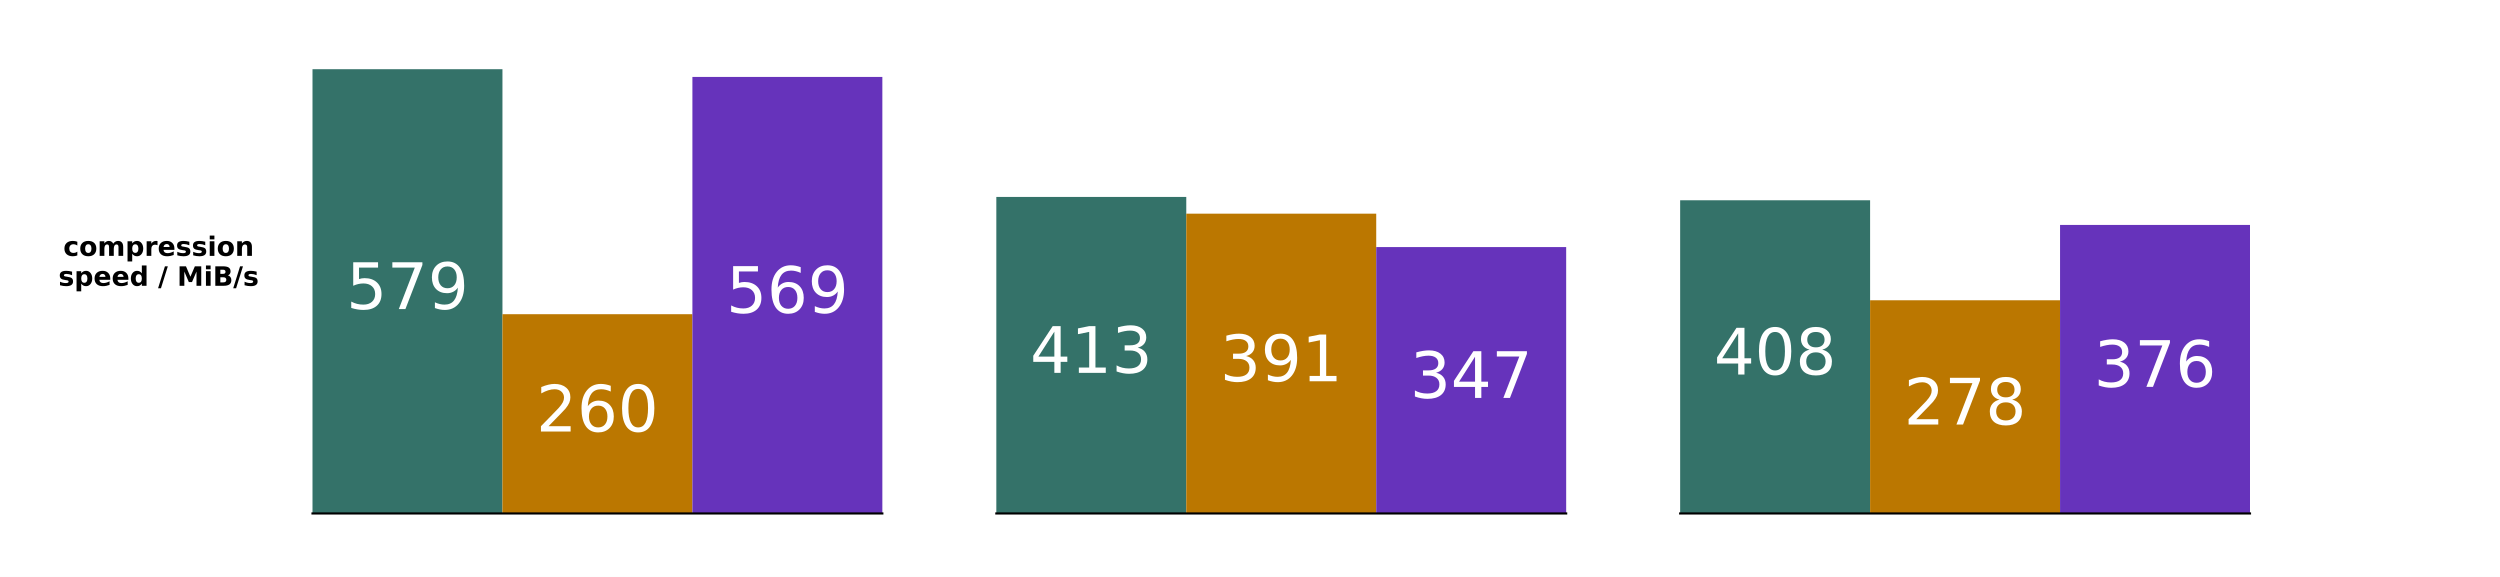
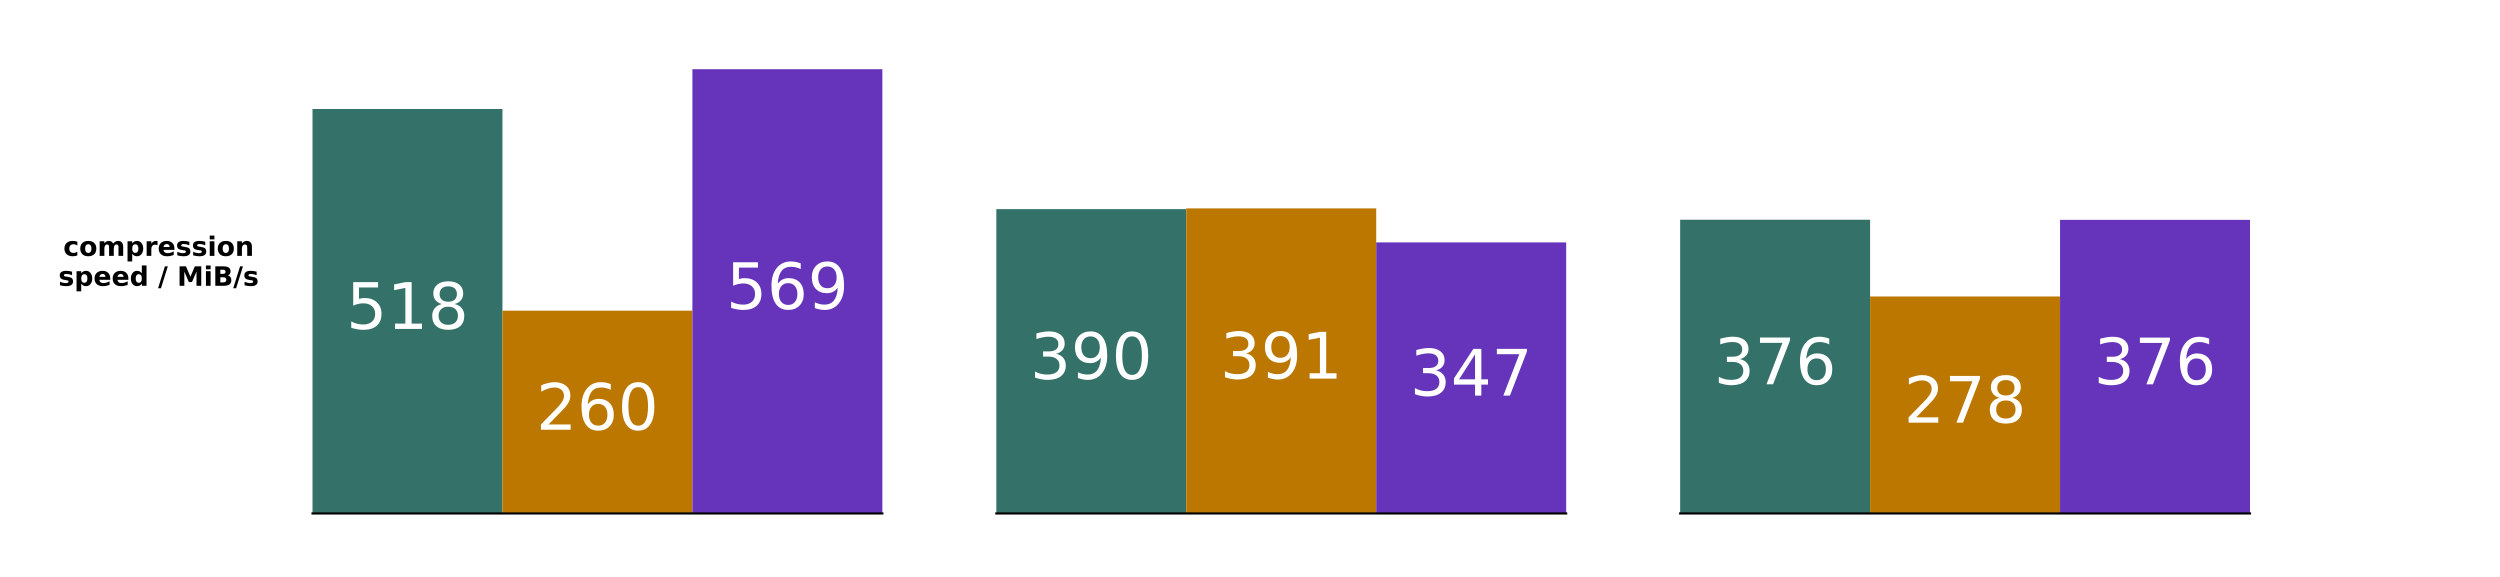
<svg xmlns="http://www.w3.org/2000/svg" xmlns:xlink="http://www.w3.org/1999/xlink" width="1248" height="288" viewBox="0 0 936 216">
  <defs>
    <style>
            *{stroke-linejoin:round;stroke-linecap:butt}
        </style>
  </defs>
  <g id="figure_1">
    <path id="patch_1" d="M0 216h936V0H0z" style="fill:#fff" />
    <g id="axes_1">
      <path id="patch_2" d="M117 192.24h213.353V25.92H117z" style="fill:#fff" />
-       <path id="patch_3" d="M117 192.24h71.118V25.92H117z" clip-path="url(#p1f77088402)" style="fill:#347269" />
-       <path id="patch_4" d="M188.118 192.24h71.117v-74.608h-71.117z" clip-path="url(#p1f77088402)" style="fill:#b70" />
-       <path id="patch_5" d="M259.235 192.24h71.118V28.795h-71.118z" clip-path="url(#p1f77088402)" style="fill:#63b" />
+       <path id="patch_3" d="M117 192.24h71.118V40.802H117z" clip-path="url(#pc7f2e6397d)" style="fill:#347269" />
+       <path id="patch_4" d="M188.118 192.24h71.117v-75.92h-71.117z" clip-path="url(#pc7f2e6397d)" style="fill:#b70" />
+       <path id="patch_5" d="M259.235 192.24h71.118V25.92h-71.118z" clip-path="url(#pc7f2e6397d)" style="fill:#63b" />
      <g id="matplotlib.axis_2">
        <g id="text_1">
          <g transform="matrix(.1 0 0 -.1 23.69 95.802)">
            <defs>
              <path id="DejaVuSans-Bold-63" d="M3366 3391v-913q-228 156-458 231t-477 75q-468 0-729-273t-261-764 261-765q261-273 729-273 263 0 499 78 236 79 436 232V103Q3103 6 2833-42q-270-49-542-49-947 0-1482 486-534 486-534 1352t534 1351q535 486 1482 486 275 0 542-48t533-145" transform="scale(.01563)" />
              <path id="DejaVuSans-Bold-6f" d="M2203 2784q-372 0-567-267t-195-770 195-771q195-267 567-267 366 0 559 267 194 268 194 771t-194 770q-193 267-559 267m0 800q903 0 1411-488 508-487 508-1349 0-863-508-1351Q3106-91 2203-91q-906 0-1417 487-511 488-511 1351 0 862 511 1349 511 488 1417 488" transform="scale(.01563)" />
              <path id="DejaVuSans-Bold-6d" d="M3781 2919q213 325 505 495t642 170q603 0 919-372 316-371 316-1081V0H5038v1825q3 41 4 84 2 44 2 125 0 372-110 539-109 168-353 168-318 0-492-263-173-262-180-759V0H2784v1825q0 581-100 748-100 168-356 168-322 0-497-264t-175-755V0H531v3500h1125v-512q207 296 474 446t589 150q362 0 640-175 279-175 422-490" transform="scale(.01563)" />
              <path id="DejaVuSans-Bold-70" d="M1656 506v-1837H538v4831h1118v-512q232 306 513 451t647 145q647 0 1062-514 416-514 416-1323T3878 423Q3463-91 2816-91q-366 0-647 145-281 146-513 452m744 2266q-359 0-552-264-192-264-192-761t192-761q193-264 552-264t548 262q190 263 190 763t-190 762q-189 263-548 263" transform="scale(.01563)" />
              <path id="DejaVuSans-Bold-72" d="M3138 2547q-147 69-293 101-145 33-292 33-431 0-664-277-233-276-233-791V0H538v3500h1118v-575q216 344 495 501 280 158 671 158 56 0 121-5 66-4 191-20z" transform="scale(.01563)" />
              <path id="DejaVuSans-Bold-65" d="M4031 1759v-318H1416q40-394 284-591t681-197q353 0 723 105 371 105 762 317V213Q3469 63 3072-14t-794-77q-950 0-1477 483-526 483-526 1355 0 856 517 1346 517 491 1424 491 825 0 1320-497 495-496 495-1328m-1150 372q0 319-186 514-186 196-486 196-325 0-528-183t-253-527z" transform="scale(.01563)" />
              <path id="DejaVuSans-Bold-73" d="M3272 3391v-850q-359 150-694 225-334 75-631 75-319 0-474-80-154-80-154-245 0-135 117-207 117-71 420-106l197-28q860-109 1156-359 297-250 297-785 0-559-413-841Q2681-91 1863-91q-347 0-718 55-370 55-761 164v850q335-162 686-244 352-81 714-81 329 0 494 90 166 91 166 270 0 150-114 223t-455 114l-197 25q-747 94-1047 347t-300 769q0 556 381 824 382 269 1169 269 310 0 650-47 341-46 741-146" transform="scale(.01563)" />
              <path id="DejaVuSans-Bold-69" d="M538 3500h1118V0H538zm0 1363h1118v-913H538z" transform="scale(.01563)" />
              <path id="DejaVuSans-Bold-6e" d="M4056 2131V0H2931v1631q0 453-20 625t-70 253q-66 110-179 171-112 61-256 61-350 0-550-271-200-270-200-748V0H538v3500h1118v-512q253 306 537 451 285 145 629 145 606 0 920-372 314-371 314-1081" transform="scale(.01563)" />
            </defs>
            <use xlink:href="#DejaVuSans-Bold-63" />
            <use xlink:href="#DejaVuSans-Bold-6f" x="59.277" />
            <use xlink:href="#DejaVuSans-Bold-6d" x="127.979" />
            <use xlink:href="#DejaVuSans-Bold-70" x="232.178" />
            <use xlink:href="#DejaVuSans-Bold-72" x="303.76" />
            <use xlink:href="#DejaVuSans-Bold-65" x="353.076" />
            <use xlink:href="#DejaVuSans-Bold-73" x="420.898" />
            <use xlink:href="#DejaVuSans-Bold-73" x="480.42" />
            <use xlink:href="#DejaVuSans-Bold-69" x="539.941" />
            <use xlink:href="#DejaVuSans-Bold-6f" x="574.219" />
            <use xlink:href="#DejaVuSans-Bold-6e" x="642.92" />
          </g>
          <g transform="matrix(.1 0 0 -.1 21.867 107)">
            <defs>
              <path id="DejaVuSans-Bold-64" d="M2919 2988v1875h1125V0H2919v506q-231-309-510-453-278-144-643-144-647 0-1063 514-415 515-415 1324t415 1323q416 514 1063 514 362 0 642-145t511-451M2181 722q360 0 549 262 189 263 189 763t-189 762q-189 263-549 263-356 0-545-263-189-262-189-762t189-763q189-262 545-262" transform="scale(.01563)" />
              <path id="DejaVuSans-Bold-2f" d="M1644 4666h694L691-594H0z" transform="scale(.01563)" />
              <path id="DejaVuSans-Bold-4d" d="M588 4666h1531l1062-2497 1069 2497h1528V0H4641v3413L3566 897h-763L1728 3413V0H588z" transform="scale(.01563)" />
              <path id="DejaVuSans-Bold-42" d="M2456 2859q285 0 431 125 147 125 147 369 0 241-147 367-146 127-431 127h-665v-988zm41-2040q362 0 545 153t183 462q0 304-181 455-181 152-547 152h-706V819zm1119 1678q387-113 599-416 213-303 213-743 0-675-456-1007Q3516 0 2584 0H588v4666h1806q972 0 1408-294t436-941q0-340-160-579-159-239-462-355" transform="scale(.01563)" />
            </defs>
            <use xlink:href="#DejaVuSans-Bold-73" />
            <use xlink:href="#DejaVuSans-Bold-70" x="59.521" />
            <use xlink:href="#DejaVuSans-Bold-65" x="131.104" />
            <use xlink:href="#DejaVuSans-Bold-65" x="198.926" />
            <use xlink:href="#DejaVuSans-Bold-64" x="266.748" />
            <use xlink:href="#DejaVuSans-Bold-2f" x="373.145" />
            <use xlink:href="#DejaVuSans-Bold-4d" x="444.482" />
            <use xlink:href="#DejaVuSans-Bold-69" x="543.994" />
            <use xlink:href="#DejaVuSans-Bold-42" x="578.271" />
            <use xlink:href="#DejaVuSans-Bold-2f" x="654.492" />
            <use xlink:href="#DejaVuSans-Bold-73" x="691.016" />
          </g>
        </g>
      </g>
      <path id="patch_6" d="M117 192.24h213.353" style="fill:none;stroke:#000;stroke-width:.8;stroke-linejoin:miter;stroke-linecap:square" />
-       <g id="text_2" style="fill:#fff" transform="matrix(.24 0 0 -.24 129.654 115.703)">
+       <g id="text_2" style="fill:#fff" transform="matrix(.24 0 0 -.24 129.654 123.143)">
        <defs>
          <path id="DejaVuSans-35" d="M691 4666h2478v-532H1269V2991q137 47 274 70 138 23 276 23 781 0 1237-428 457-428 457-1159 0-753-469-1171Q2575-91 1722-91q-294 0-599 50Q819 9 494 109v635q281-153 581-228t634-75q541 0 856 284 316 284 316 772 0 487-316 771-315 285-856 285-253 0-505-56-251-56-513-175z" transform="scale(.01563)" />
-           <path id="DejaVuSans-37" d="M525 4666h3000v-269L1831 0h-659l1594 4134H525z" transform="scale(.01563)" />
-           <path id="DejaVuSans-39" d="M703 97v575q238-113 481-172 244-59 479-59 625 0 954 420 330 420 377 1277-181-269-460-413-278-144-615-144-700 0-1108 423-408 424-408 1159 0 718 425 1152 425 435 1131 435 810 0 1236-621 427-620 427-1801 0-1103-524-1761Q2575-91 1691-91q-238 0-482 47Q966 3 703 97m1256 1978q425 0 673 290 249 291 249 798 0 503-249 795-248 292-673 292t-673-292-248-795q0-507 248-798 248-290 673-290" transform="scale(.01563)" />
+           <path id="DejaVuSans-31" d="M794 531h1031v3560L703 3866v575l1116 225h631V531h1031V0H794z" transform="scale(.01563)" />
+           <path id="DejaVuSans-38" d="M2034 2216q-450 0-708-241-257-241-257-662 0-422 257-663 258-241 708-241t709 242q260 243 260 662 0 421-258 662-257 241-711 241m-631 268q-406 100-633 378-226 279-226 679 0 559 398 884 399 325 1092 325 697 0 1094-325t397-884q0-400-227-679-226-278-629-378 456-106 710-416 255-309 255-755 0-679-414-1042Q2806-91 2034-91q-771 0-1186 362-414 363-414 1042 0 446 256 755 257 310 713 416m-231 997q0-362 226-565 227-203 636-203 407 0 636 203 230 203 230 565 0 363-230 566-229 203-636 203-409 0-636-203-226-203-226-566" transform="scale(.01563)" />
        </defs>
        <use xlink:href="#DejaVuSans-35" />
-         <use xlink:href="#DejaVuSans-37" x="63.623" />
-         <use xlink:href="#DejaVuSans-39" x="127.246" />
+         <use xlink:href="#DejaVuSans-31" x="63.623" />
+         <use xlink:href="#DejaVuSans-38" x="127.246" />
      </g>
-       <g id="text_3" style="fill:#fff" transform="matrix(.24 0 0 -.24 200.771 161.559)">
+       <g id="text_3" style="fill:#fff" transform="matrix(.24 0 0 -.24 200.771 160.902)">
        <defs>
          <path id="DejaVuSans-32" d="M1228 531h2203V0H469v531q359 372 979 998 621 627 780 809 303 340 423 576 121 236 121 464 0 372-261 606-261 235-680 235-297 0-627-103-329-103-704-313v638q381 153 712 231 332 78 607 78 725 0 1156-363 431-362 431-968 0-288-108-546-107-257-392-607-78-91-497-524-418-433-1181-1211" transform="scale(.01563)" />
          <path id="DejaVuSans-36" d="M2113 2584q-425 0-674-291-248-290-248-796 0-503 248-796 249-292 674-292t673 292q248 293 248 796 0 506-248 796-248 291-673 291m1253 1979v-575q-238 112-480 171-242 60-480 60-625 0-955-422-329-422-376-1275 184 272 462 417 279 145 613 145 703 0 1111-427 408-426 408-1160 0-719-425-1154Q2819-91 2113-91q-810 0-1238 620-428 621-428 1799 0 1106 525 1764t1409 658q238 0 480-47t505-140" transform="scale(.01563)" />
          <path id="DejaVuSans-30" d="M2034 4250q-487 0-733-480-245-479-245-1442 0-959 245-1439 246-480 733-480 491 0 736 480 246 480 246 1439 0 963-246 1442-245 480-736 480m0 500q785 0 1199-621 414-620 414-1801 0-1178-414-1799Q2819-91 2034-91q-784 0-1198 620-414 621-414 1799 0 1181 414 1801 414 621 1198 621" transform="scale(.01563)" />
        </defs>
        <use xlink:href="#DejaVuSans-32" />
        <use xlink:href="#DejaVuSans-36" x="63.623" />
        <use xlink:href="#DejaVuSans-30" x="127.246" />
      </g>
-       <g id="text_4" style="fill:#fff" transform="matrix(.24 0 0 -.24 271.89 117.14)">
+       <g id="text_4" style="fill:#fff" transform="matrix(.24 0 0 -.24 271.89 115.703)">
+         <defs>
+           <path id="DejaVuSans-39" d="M703 97v575q238-113 481-172 244-59 479-59 625 0 954 420 330 420 377 1277-181-269-460-413-278-144-615-144-700 0-1108 423-408 424-408 1159 0 718 425 1152 425 435 1131 435 810 0 1236-621 427-620 427-1801 0-1103-524-1761Q2575-91 1691-91q-238 0-482 47Q966 3 703 97m1256 1978q425 0 673 290 249 291 249 798 0 503-249 795-248 292-673 292t-673-292-248-795q0-507 248-798 248-290 673-290" transform="scale(.01563)" />
+         </defs>
        <use xlink:href="#DejaVuSans-35" />
        <use xlink:href="#DejaVuSans-36" x="63.623" />
        <use xlink:href="#DejaVuSans-39" x="127.246" />
      </g>
    </g>
    <g id="axes_2">
      <path id="patch_7" d="M373.024 192.24h213.352V25.92H373.024z" style="fill:#fff" />
-       <path id="patch_8" d="M373.024 192.24h71.117V73.73h-71.117z" clip-path="url(#pbeaf320909)" style="fill:#347269" />
-       <path id="patch_9" d="M444.141 192.24h71.118V79.994H444.14z" clip-path="url(#pbeaf320909)" style="fill:#b70" />
-       <path id="patch_10" d="M515.259 192.24h71.117V92.5H515.26z" clip-path="url(#pbeaf320909)" style="fill:#63b" />
+       <path id="patch_8" d="M373.024 192.24h71.117V78.3h-71.117z" clip-path="url(#p7a35ec1f99)" style="fill:#347269" />
+       <path id="patch_9" d="M444.141 192.24h71.118V78.02H444.14z" clip-path="url(#p7a35ec1f99)" style="fill:#b70" />
+       <path id="patch_10" d="M515.259 192.24h71.117V90.746H515.26z" clip-path="url(#p7a35ec1f99)" style="fill:#63b" />
      <path id="patch_11" d="M373.024 192.24h213.352" style="fill:none;stroke:#000;stroke-width:.8;stroke-linejoin:miter;stroke-linecap:square" />
-       <g id="text_5" style="fill:#fff" transform="matrix(.24 0 0 -.24 385.677 139.608)">
+       <g id="text_5" style="fill:#fff" transform="matrix(.24 0 0 -.24 385.677 141.892)">
        <defs>
-           <path id="DejaVuSans-34" d="M2419 4116 825 1625h1594zm-166 550h794V1625h666v-525h-666V0h-628v1100H313v609z" transform="scale(.01563)" />
-           <path id="DejaVuSans-31" d="M794 531h1031v3560L703 3866v575l1116 225h631V531h1031V0H794z" transform="scale(.01563)" />
          <path id="DejaVuSans-33" d="M2597 2516q453-97 707-404 255-306 255-756 0-690-475-1069Q2609-91 1734-91q-293 0-604 58T488 141v609q262-153 574-231 313-78 654-78 593 0 904 234t311 681q0 413-289 645-289 233-804 233h-544v519h569q465 0 712 186t247 536q0 359-255 551-254 193-729 193-260 0-557-57-297-56-653-174v562q360 100 674 150t592 50q719 0 1137-327 419-326 419-882 0-388-222-655t-631-370" transform="scale(.01563)" />
        </defs>
-         <use xlink:href="#DejaVuSans-34" />
-         <use xlink:href="#DejaVuSans-31" x="63.623" />
-         <use xlink:href="#DejaVuSans-33" x="127.246" />
+         <use xlink:href="#DejaVuSans-33" />
+         <use xlink:href="#DejaVuSans-39" x="63.623" />
+         <use xlink:href="#DejaVuSans-30" x="127.246" />
      </g>
-       <g id="text_6" style="fill:#fff" transform="matrix(.24 0 0 -.24 456.795 142.74)">
+       <g id="text_6" style="fill:#fff" transform="matrix(.24 0 0 -.24 456.795 141.752)">
        <use xlink:href="#DejaVuSans-33" />
        <use xlink:href="#DejaVuSans-39" x="63.623" />
        <use xlink:href="#DejaVuSans-31" x="127.246" />
      </g>
-       <g id="text_7" style="fill:#fff" transform="matrix(.24 0 0 -.24 527.913 148.993)">
+       <g id="text_7" style="fill:#fff" transform="matrix(.24 0 0 -.24 527.913 148.115)">
+         <defs>
+           <path id="DejaVuSans-34" d="M2419 4116 825 1625h1594zm-166 550h794V1625h666v-525h-666V0h-628v1100H313v609z" transform="scale(.01563)" />
+           <path id="DejaVuSans-37" d="M525 4666h3000v-269L1831 0h-659l1594 4134H525z" transform="scale(.01563)" />
+         </defs>
        <use xlink:href="#DejaVuSans-33" />
        <use xlink:href="#DejaVuSans-34" x="63.623" />
        <use xlink:href="#DejaVuSans-37" x="127.246" />
      </g>
    </g>
    <g id="axes_3">
      <path id="patch_12" d="M629.047 192.24H842.4V25.92H629.047z" style="fill:#fff" />
-       <path id="patch_13" d="M629.047 192.24h71.118V74.976h-71.118z" clip-path="url(#pa33c9979bd)" style="fill:#347269" />
-       <path id="patch_14" d="M700.165 192.24h71.117v-79.827h-71.117z" clip-path="url(#pa33c9979bd)" style="fill:#b70" />
-       <path id="patch_15" d="M771.282 192.24H842.4V84.21h-71.118z" clip-path="url(#pa33c9979bd)" style="fill:#63b" />
+       <path id="patch_13" d="M629.047 192.24h71.118V82.27h-71.118z" clip-path="url(#pc91a103ec1)" style="fill:#347269" />
+       <path id="patch_14" d="M700.165 192.24h71.117v-81.232h-71.117z" clip-path="url(#pc91a103ec1)" style="fill:#b70" />
+       <path id="patch_15" d="M771.282 192.24H842.4V82.31h-71.118z" clip-path="url(#pc91a103ec1)" style="fill:#63b" />
      <path id="patch_16" d="M629.047 192.24H842.4" style="fill:none;stroke:#000;stroke-width:.8;stroke-linejoin:miter;stroke-linecap:square" />
-       <g id="text_8" style="fill:#fff" transform="matrix(.24 0 0 -.24 641.7 140.23)">
-         <defs>
-           <path id="DejaVuSans-38" d="M2034 2216q-450 0-708-241-257-241-257-662 0-422 257-663 258-241 708-241t709 242q260 243 260 662 0 421-258 662-257 241-711 241m-631 268q-406 100-633 378-226 279-226 679 0 559 398 884 399 325 1092 325 697 0 1094-325t397-884q0-400-227-679-226-278-629-378 456-106 710-416 255-309 255-755 0-679-414-1042Q2806-91 2034-91q-771 0-1186 362-414 363-414 1042 0 446 256 755 257 310 713 416m-231 997q0-362 226-565 227-203 636-203 407 0 636 203 230 203 230 565 0 363-230 566-229 203-636 203-409 0-636-203-226-203-226-566" transform="scale(.01563)" />
-         </defs>
-         <use xlink:href="#DejaVuSans-34" />
-         <use xlink:href="#DejaVuSans-30" x="63.623" />
-         <use xlink:href="#DejaVuSans-38" x="127.246" />
+       <g id="text_8" style="fill:#fff" transform="matrix(.24 0 0 -.24 641.7 143.878)">
+         <use xlink:href="#DejaVuSans-33" />
+         <use xlink:href="#DejaVuSans-37" x="63.623" />
+         <use xlink:href="#DejaVuSans-36" x="127.246" />
      </g>
-       <g id="text_9" style="fill:#fff" transform="matrix(.24 0 0 -.24 712.819 158.949)">
+       <g id="text_9" style="fill:#fff" transform="matrix(.24 0 0 -.24 712.819 158.247)">
        <use xlink:href="#DejaVuSans-32" />
        <use xlink:href="#DejaVuSans-37" x="63.623" />
        <use xlink:href="#DejaVuSans-38" x="127.246" />
      </g>
-       <g id="text_10" style="fill:#fff" transform="matrix(.24 0 0 -.24 783.936 144.847)">
+       <g id="text_10" style="fill:#fff" transform="matrix(.24 0 0 -.24 783.936 143.897)">
        <use xlink:href="#DejaVuSans-33" />
        <use xlink:href="#DejaVuSans-37" x="63.623" />
        <use xlink:href="#DejaVuSans-36" x="127.246" />
      </g>
    </g>
  </g>
  <defs>
-     <clipPath id="p1f77088402">
+     <clipPath id="pc7f2e6397d">
      <path d="M117 25.92h213.353v166.32H117z" />
    </clipPath>
-     <clipPath id="pbeaf320909">
+     <clipPath id="p7a35ec1f99">
      <path d="M373.024 25.92h213.353v166.32H373.024z" />
    </clipPath>
-     <clipPath id="pa33c9979bd">
+     <clipPath id="pc91a103ec1">
      <path d="M629.047 25.92H842.4v166.32H629.047z" />
    </clipPath>
  </defs>
</svg>
